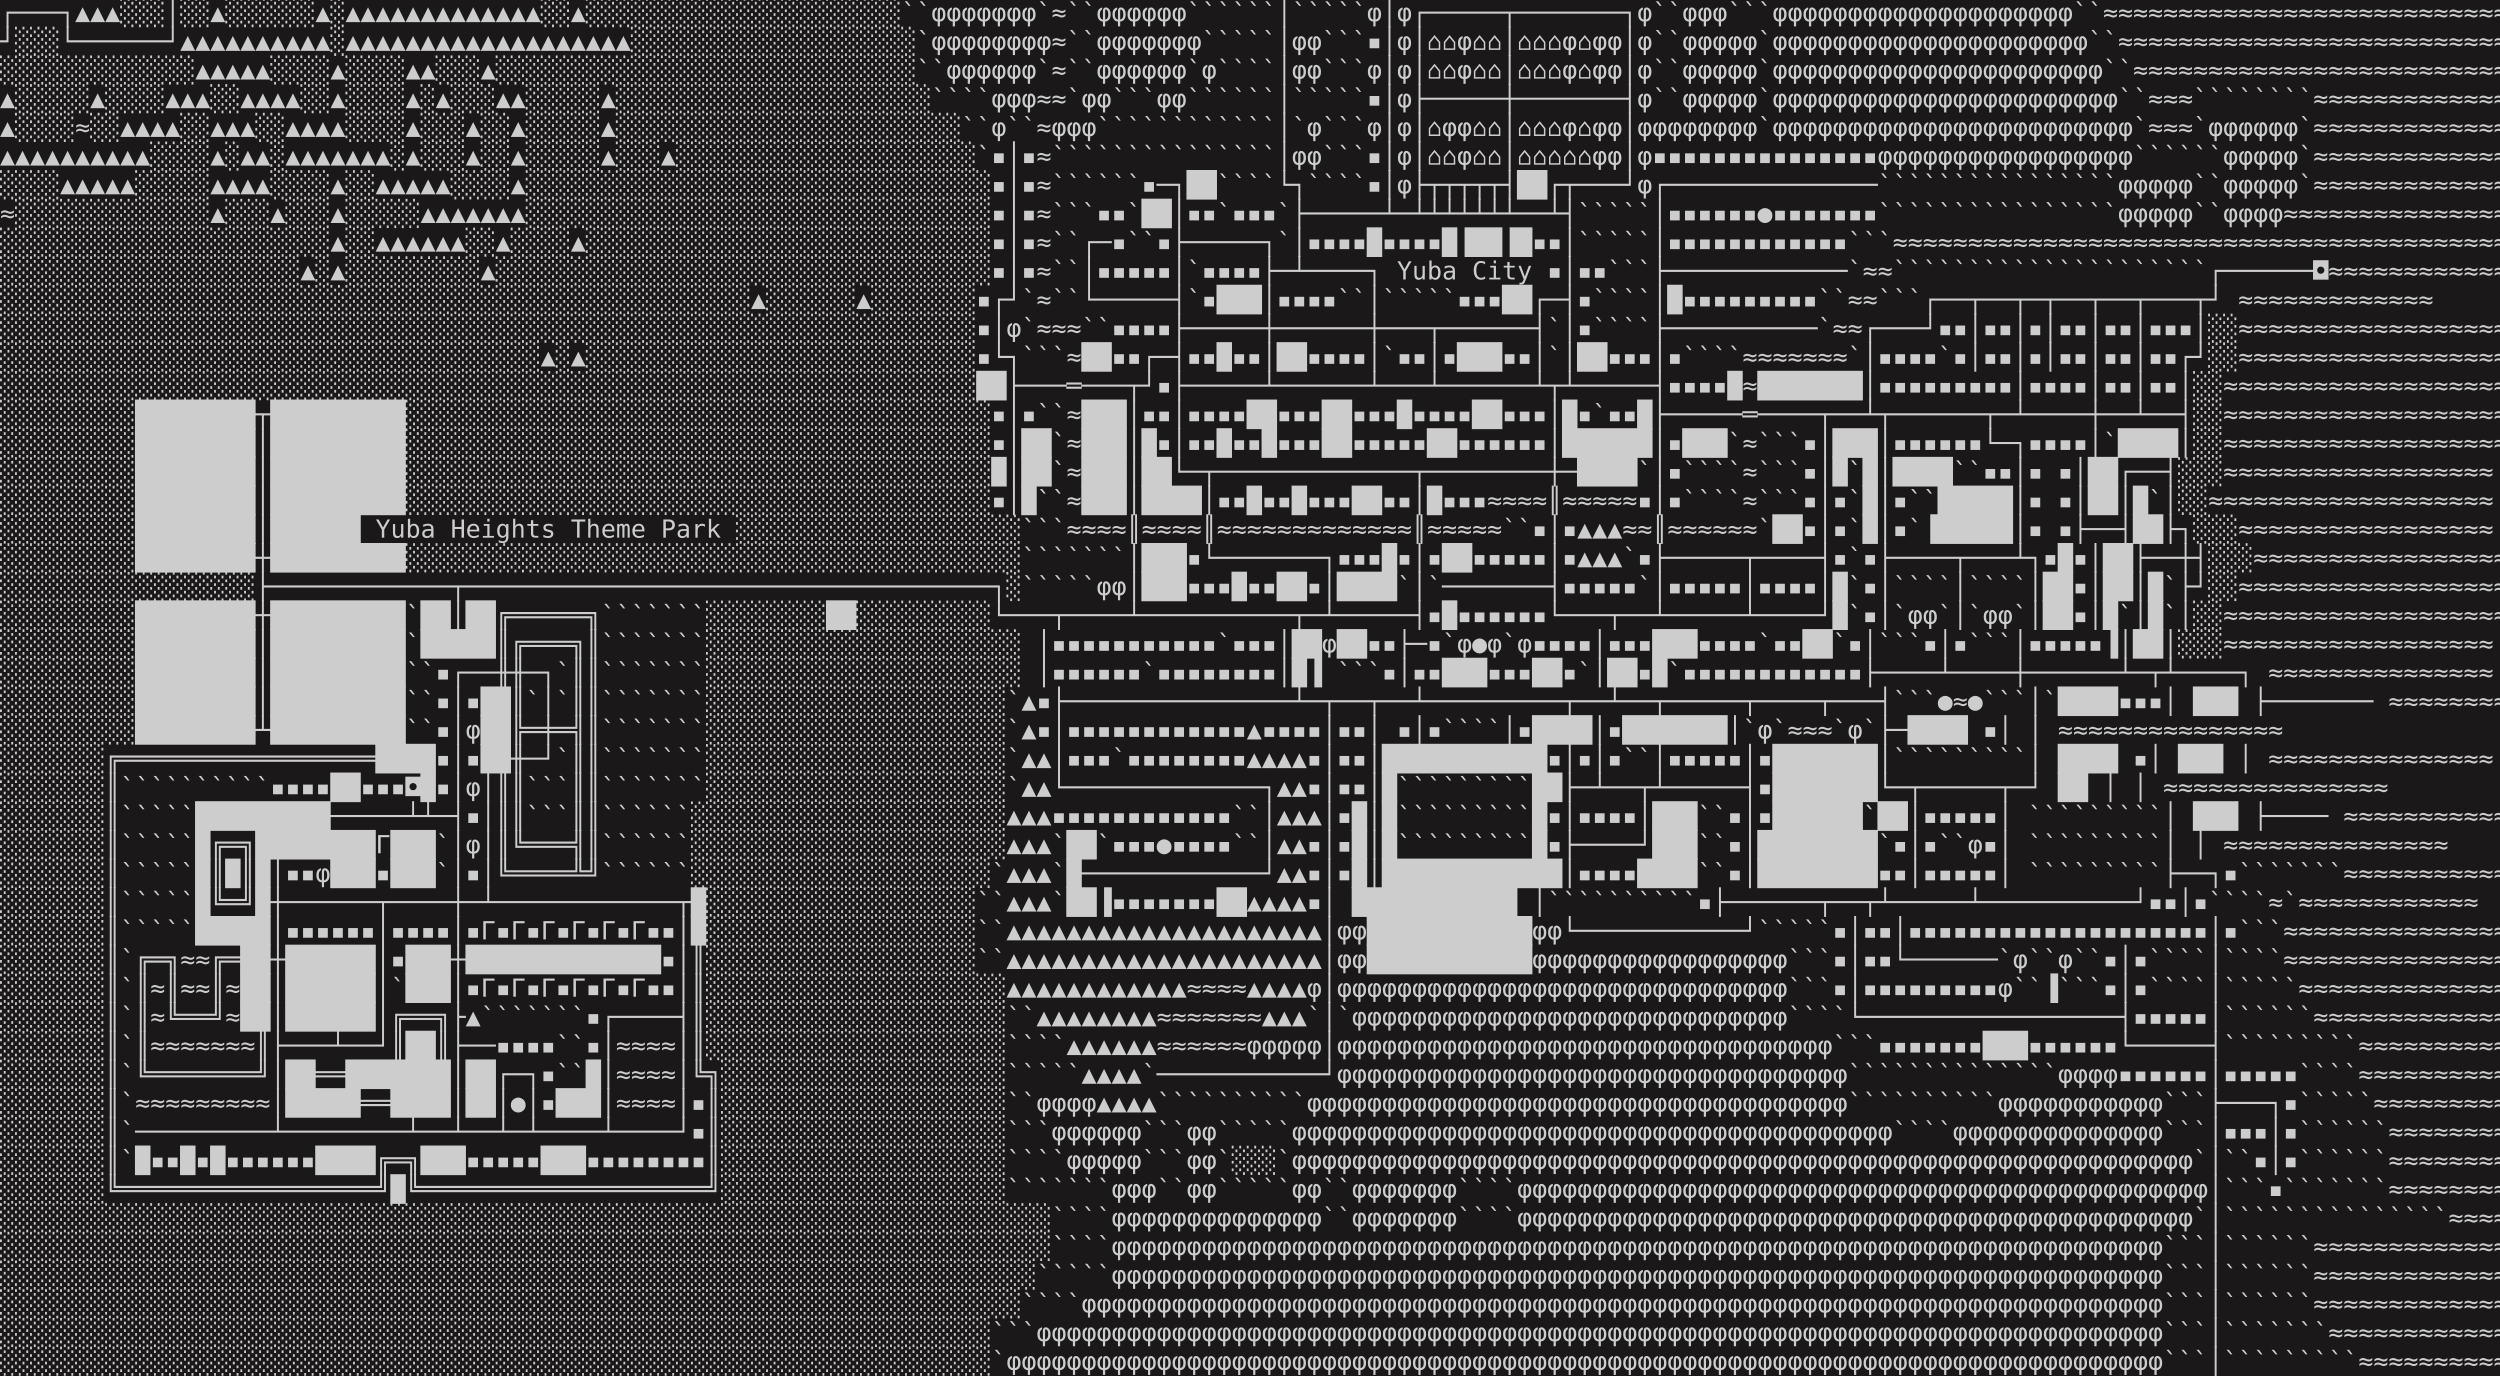
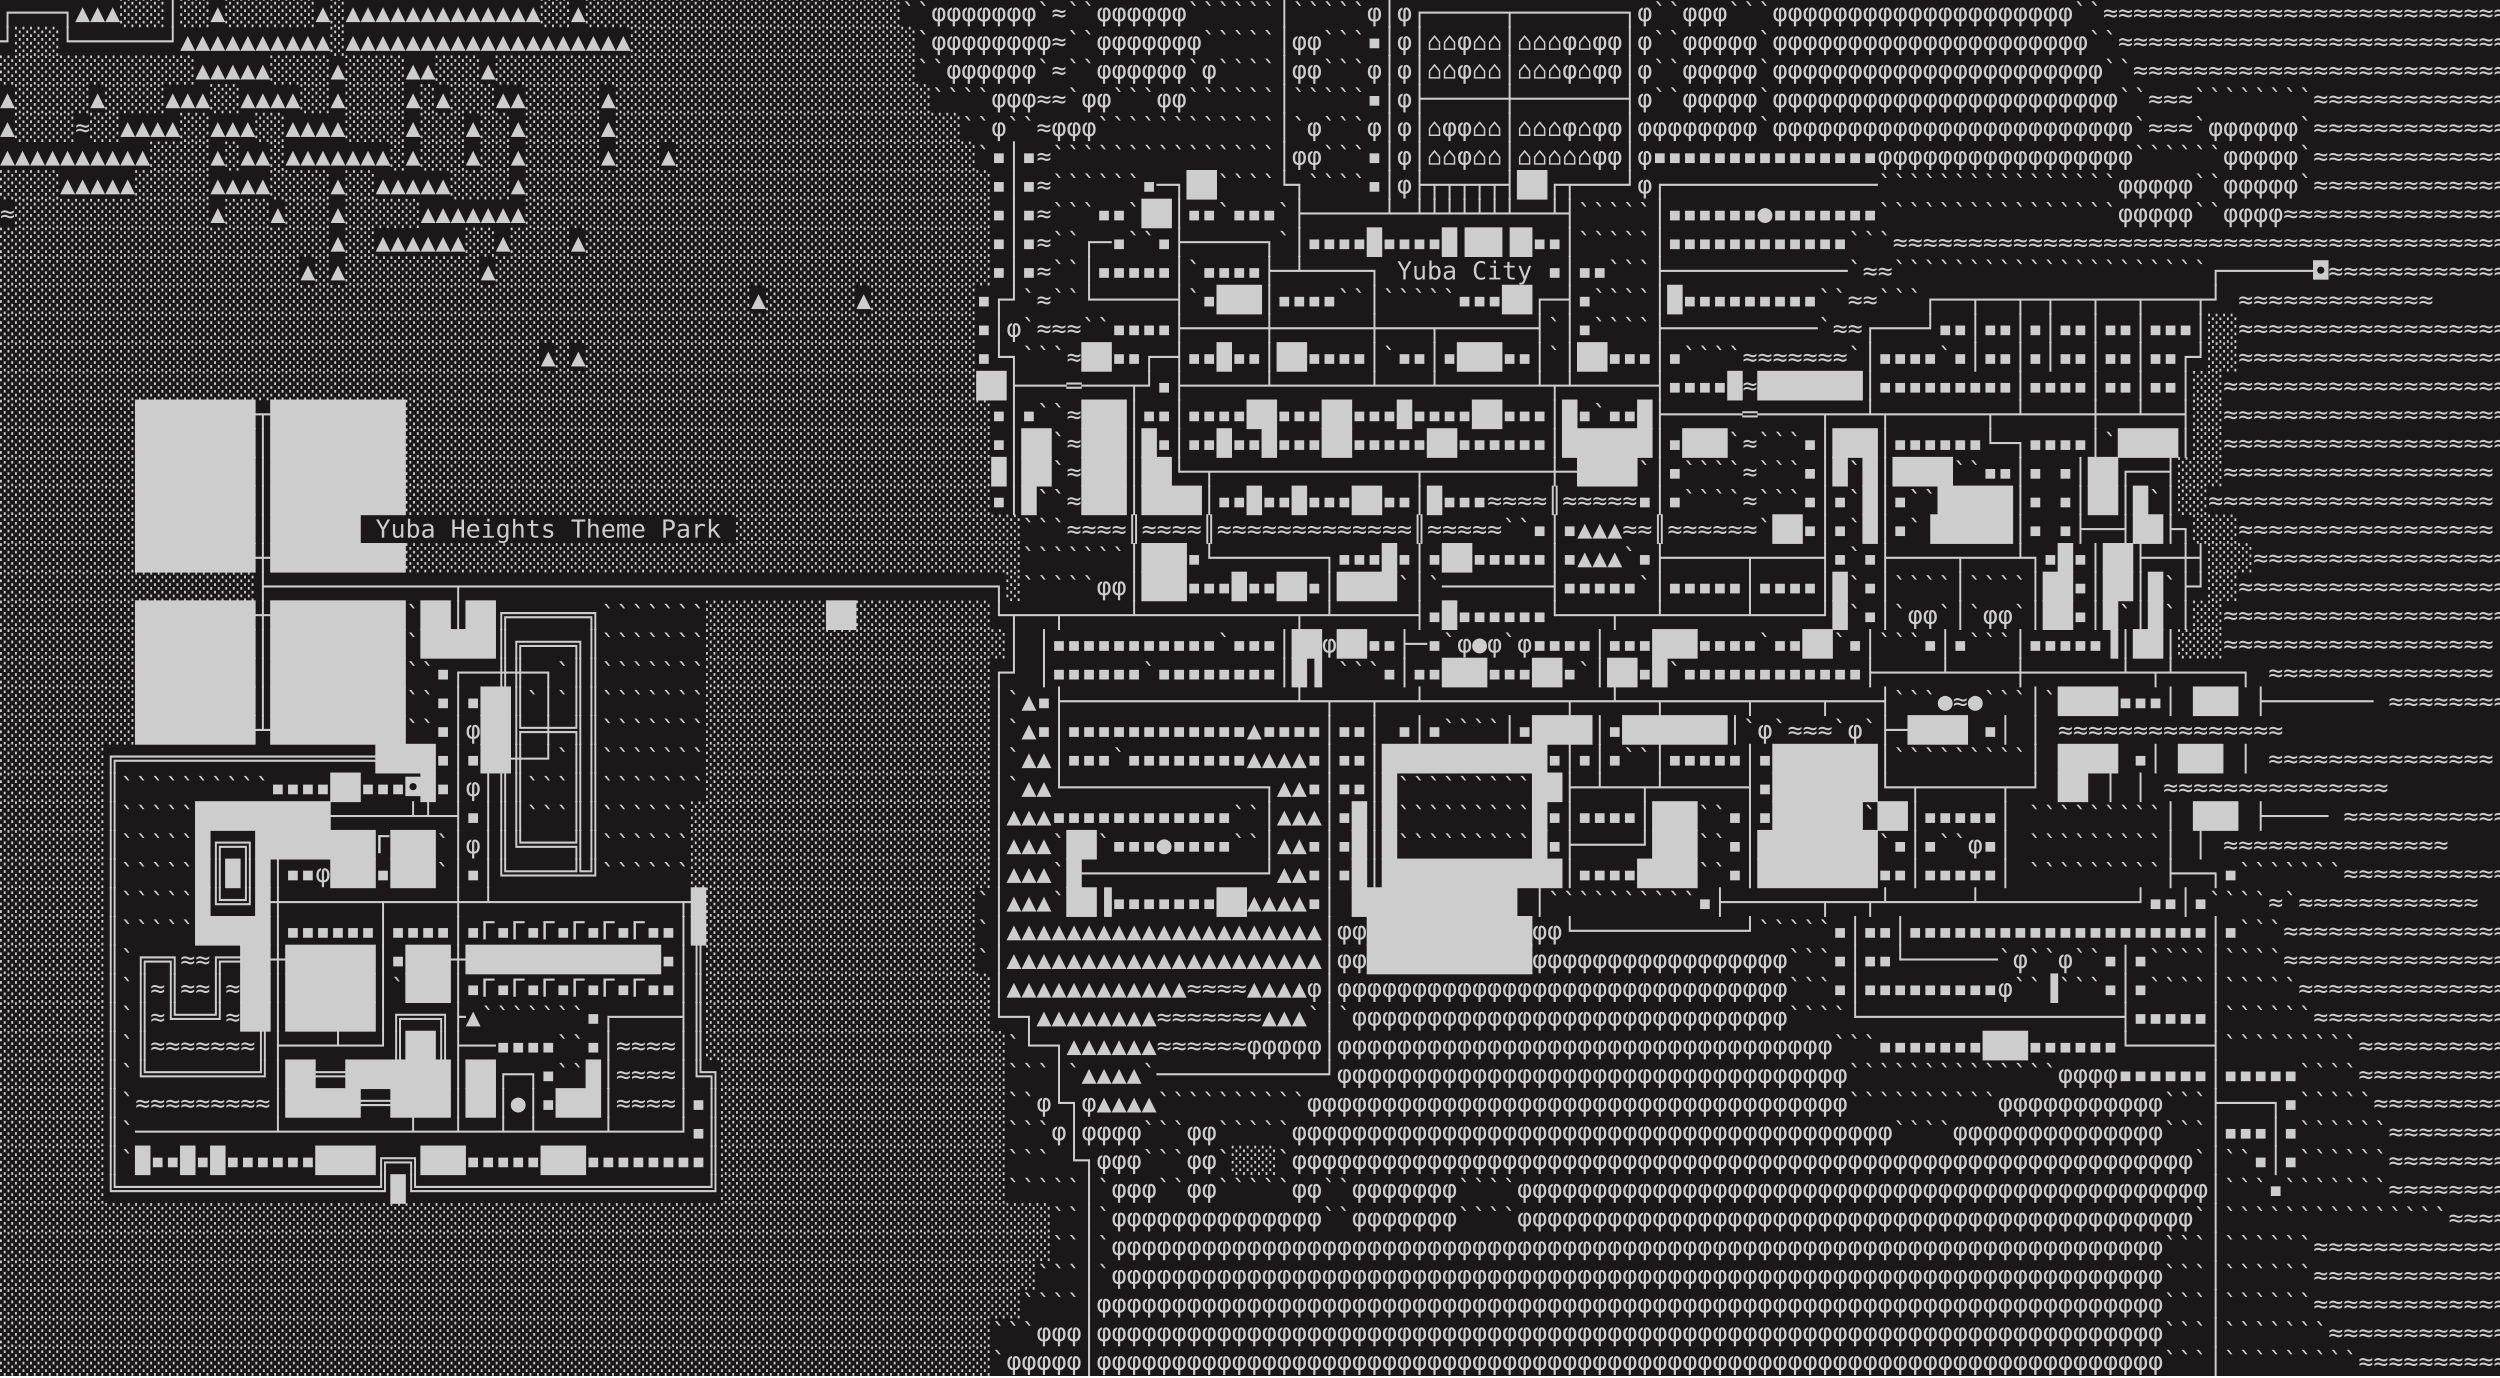
<svg xmlns="http://www.w3.org/2000/svg" version="1.1" width="1002.0px" height="552.0px" viewBox="0 0 1002.0 552.0" style="letter-spacing:0em;font-size:10px;font-family:'DejaVu Sans Mono';stroke:none">
  <text y="8.5" x="0.0" style="fill:#1a1818">███████████████████████████████████████████████████████████████████████████████████████████████████████████████████████████████████████████████████████████████████████</text>
  <text y="20.0" x="0.0" style="fill:#1a1818">███████████████████████████████████████████████████████████████████████████████████████████████████████████████████████████████████████████████████████████████████████</text>
  <text y="31.5" x="0.0" style="fill:#1a1818">███████████████████████████████████████████████████████████████████████████████████████████████████████████████████████████████████████████████████████████████████████</text>
  <text y="43.0" x="0.0" style="fill:#1a1818">███████████████████████████████████████████████████████████████████████████████████████████████████████████████████████████████████████████████████████████████████████</text>
  <text y="54.5" x="0.0" style="fill:#1a1818">███████████████████████████████████████████████████████████████████████████████████████████████████████████████████████████████████████████████████████████████████████</text>
  <text y="66.0" x="0.0" style="fill:#1a1818">███████████████████████████████████████████████████████████████████████████████████████████████████████████████████████████████████████████████████████████████████████</text>
  <text y="77.5" x="0.0" style="fill:#1a1818">███████████████████████████████████████████████████████████████████████████████████████████████████████████████████████████████████████████████████████████████████████</text>
  <text y="89.0" x="0.0" style="fill:#1a1818">███████████████████████████████████████████████████████████████████████████████████████████████████████████████████████████████████████████████████████████████████████</text>
  <text y="100.5" x="0.0" style="fill:#1a1818">███████████████████████████████████████████████████████████████████████████████████████████████████████████████████████████████████████████████████████████████████████</text>
  <text y="112.0" x="0.0" style="fill:#1a1818">███████████████████████████████████████████████████████████████████████████████████████████████████████████████████████████████████████████████████████████████████████</text>
  <text y="123.5" x="0.0" style="fill:#1a1818">███████████████████████████████████████████████████████████████████████████████████████████████████████████████████████████████████████████████████████████████████████</text>
  <text y="135.0" x="0.0" style="fill:#1a1818">███████████████████████████████████████████████████████████████████████████████████████████████████████████████████████████████████████████████████████████████████████</text>
  <text y="146.5" x="0.0" style="fill:#1a1818">███████████████████████████████████████████████████████████████████████████████████████████████████████████████████████████████████████████████████████████████████████</text>
  <text y="158.0" x="0.0" style="fill:#1a1818">███████████████████████████████████████████████████████████████████████████████████████████████████████████████████████████████████████████████████████████████████████</text>
  <text y="169.5" x="0.0" style="fill:#1a1818">███████████████████████████████████████████████████████████████████████████████████████████████████████████████████████████████████████████████████████████████████████</text>
  <text y="181.0" x="0.0" style="fill:#1a1818">███████████████████████████████████████████████████████████████████████████████████████████████████████████████████████████████████████████████████████████████████████</text>
  <text y="192.5" x="0.0" style="fill:#1a1818">███████████████████████████████████████████████████████████████████████████████████████████████████████████████████████████████████████████████████████████████████████</text>
  <text y="204.0" x="0.0" style="fill:#1a1818">███████████████████████████████████████████████████████████████████████████████████████████████████████████████████████████████████████████████████████████████████████</text>
  <text y="215.5" x="0.0" style="fill:#1a1818">███████████████████████████████████████████████████████████████████████████████████████████████████████████████████████████████████████████████████████████████████████</text>
  <text y="227.0" x="0.0" style="fill:#1a1818">███████████████████████████████████████████████████████████████████████████████████████████████████████████████████████████████████████████████████████████████████████</text>
  <text y="238.5" x="0.0" style="fill:#1a1818">███████████████████████████████████████████████████████████████████████████████████████████████████████████████████████████████████████████████████████████████████████</text>
  <text y="250.0" x="0.0" style="fill:#1a1818">███████████████████████████████████████████████████████████████████████████████████████████████████████████████████████████████████████████████████████████████████████</text>
  <text y="261.5" x="0.0" style="fill:#1a1818">███████████████████████████████████████████████████████████████████████████████████████████████████████████████████████████████████████████████████████████████████████</text>
  <text y="273.0" x="0.0" style="fill:#1a1818">███████████████████████████████████████████████████████████████████████████████████████████████████████████████████████████████████████████████████████████████████████</text>
  <text y="284.5" x="0.0" style="fill:#1a1818">███████████████████████████████████████████████████████████████████████████████████████████████████████████████████████████████████████████████████████████████████████</text>
  <text y="296.0" x="0.0" style="fill:#1a1818">███████████████████████████████████████████████████████████████████████████████████████████████████████████████████████████████████████████████████████████████████████</text>
  <text y="307.5" x="0.0" style="fill:#1a1818">███████████████████████████████████████████████████████████████████████████████████████████████████████████████████████████████████████████████████████████████████████</text>
  <text y="319.0" x="0.0" style="fill:#1a1818">███████████████████████████████████████████████████████████████████████████████████████████████████████████████████████████████████████████████████████████████████████</text>
  <text y="330.5" x="0.0" style="fill:#1a1818">███████████████████████████████████████████████████████████████████████████████████████████████████████████████████████████████████████████████████████████████████████</text>
  <text y="342.0" x="0.0" style="fill:#1a1818">███████████████████████████████████████████████████████████████████████████████████████████████████████████████████████████████████████████████████████████████████████</text>
  <text y="353.5" x="0.0" style="fill:#1a1818">███████████████████████████████████████████████████████████████████████████████████████████████████████████████████████████████████████████████████████████████████████</text>
  <text y="365.0" x="0.0" style="fill:#1a1818">███████████████████████████████████████████████████████████████████████████████████████████████████████████████████████████████████████████████████████████████████████</text>
  <text y="376.5" x="0.0" style="fill:#1a1818">███████████████████████████████████████████████████████████████████████████████████████████████████████████████████████████████████████████████████████████████████████</text>
  <text y="388.0" x="0.0" style="fill:#1a1818">███████████████████████████████████████████████████████████████████████████████████████████████████████████████████████████████████████████████████████████████████████</text>
  <text y="399.5" x="0.0" style="fill:#1a1818">███████████████████████████████████████████████████████████████████████████████████████████████████████████████████████████████████████████████████████████████████████</text>
  <text y="411.0" x="0.0" style="fill:#1a1818">███████████████████████████████████████████████████████████████████████████████████████████████████████████████████████████████████████████████████████████████████████</text>
  <text y="422.5" x="0.0" style="fill:#1a1818">███████████████████████████████████████████████████████████████████████████████████████████████████████████████████████████████████████████████████████████████████████</text>
  <text y="434.0" x="0.0" style="fill:#1a1818">███████████████████████████████████████████████████████████████████████████████████████████████████████████████████████████████████████████████████████████████████████</text>
  <text y="445.5" x="0.0" style="fill:#1a1818">███████████████████████████████████████████████████████████████████████████████████████████████████████████████████████████████████████████████████████████████████████</text>
  <text y="457.0" x="0.0" style="fill:#1a1818">███████████████████████████████████████████████████████████████████████████████████████████████████████████████████████████████████████████████████████████████████████</text>
  <text y="468.5" x="0.0" style="fill:#1a1818">███████████████████████████████████████████████████████████████████████████████████████████████████████████████████████████████████████████████████████████████████████</text>
  <text y="480.0" x="0.0" style="fill:#1a1818">███████████████████████████████████████████████████████████████████████████████████████████████████████████████████████████████████████████████████████████████████████</text>
  <text y="491.5" x="0.0" style="fill:#1a1818">███████████████████████████████████████████████████████████████████████████████████████████████████████████████████████████████████████████████████████████████████████</text>
  <text y="503.0" x="0.0" style="fill:#1a1818">███████████████████████████████████████████████████████████████████████████████████████████████████████████████████████████████████████████████████████████████████████</text>
  <text y="514.5" x="0.0" style="fill:#1a1818">███████████████████████████████████████████████████████████████████████████████████████████████████████████████████████████████████████████████████████████████████████</text>
  <text y="526.0" x="0.0" style="fill:#1a1818">███████████████████████████████████████████████████████████████████████████████████████████████████████████████████████████████████████████████████████████████████████</text>
  <text y="537.5" x="0.0" style="fill:#1a1818">███████████████████████████████████████████████████████████████████████████████████████████████████████████████████████████████████████████████████████████████████████</text>
  <text y="549.0" x="0.0" style="fill:#1a1818">███████████████████████████████████████████████████████████████████████████████████████████████████████████████████████████████████████████████████████████████████████</text>
  <text y="8.5" x="0.0" style="fill:#cdcdcd">┌───┐▲▲▲░░░│░░▲░░░░░░▲░▲▲▲▲▲▲▲▲▲▲▲▲▲░░▲░░░░░░░░░░░░░░░░░░░░░``φφφφφφφ`≈``φφφφφφ``````│`````φ│φ┌─────┬───────┐φ``φφφ```φφφφφφφφφφφφφφφφφφφφ``≈≈≈≈≈≈≈≈≈≈≈≈≈≈≈≈≈≈≈≈≈≈≈≈≈≈≈</text>
  <text y="20.0" x="0.0" style="fill:#cdcdcd">┘░░░└──────┘▲▲▲▲▲▲▲▲▲▲░▲▲▲▲▲▲▲▲▲▲▲▲▲▲▲▲▲▲▲░░░░░░░░░░░░░░░░░░░`φφφφφφφφ≈``φφφφφφφ`````│φφ```▪│φ│⌂⌂φ⌂⌂│⌂⌂⌂φ⌂φφ│φ``φφφφφ`φφφφφφφφφφφφφφφφφφφφφ``≈≈≈≈≈≈≈≈≈≈≈≈≈≈≈≈≈≈≈≈≈≈≈≈≈≈</text>
  <text y="31.5" x="0.0" style="fill:#cdcdcd">░░░░░░░░░░░░░▲▲▲▲▲░░░░▲░░░░▲▲░░░▲░░░░░░░░░░░░░░░░░░░░░░░░░░░░``φφφφφφ`≈``φφφφφφ`φ````│φφ```φ│φ│⌂⌂φ⌂⌂│⌂⌂⌂φ⌂φφ│φ``φφφφφ`φφφφφφφφφφφφφφφφφφφφφφ``≈≈≈≈≈≈≈≈≈≈≈≈≈≈≈≈≈≈≈≈≈≈≈≈≈</text>
  <text y="43.0" x="0.0" style="fill:#cdcdcd">▲░░░░░▲░░░░▲▲▲░░▲▲▲▲░░▲░░░░▲░▲░░░▲▲░░░░░▲░░░░░░░░░░░░░░░░░░░░░````φφφ≈≈`φφ```φφ``````│`````▪│φ├─────┼───────┤φ``φφφφφ`φφφφφφφφφφφφφφφφφφφφφφφ``≈≈≈````````≈≈≈≈≈≈≈≈≈≈≈≈≈</text>
  <text y="54.5" x="0.0" style="fill:#cdcdcd">▲░░░░≈░░▲▲▲▲░░▲▲▲░░▲▲▲▲░░░░▲░░░▲░░▲░░░░░▲░░░░░░░░░░░░░░░░░░░░░░░``φ``≈φφφ````````````│`φ```φ│φ│⌂φφ⌂⌂│⌂⌂⌂φ⌂φφ│φφφφφφφφ`φφφφφφφφφφφφφφφφφφφφφφφφ`≈≈≈`φφφφφφ`≈≈≈≈≈≈≈≈≈≈≈≈≈</text>
  <text y="66.0" x="0.0" style="fill:#cdcdcd">▲▲▲▲▲▲▲▲▲▲░░░░▲░▲▲░▲▲▲▲▲▲▲░▲░░░▲░░▲░░░░░▲░░░▲░░░░░░░░░░░░░░░░░░░░`▪│▪≈```````````````│φφ```▪│φ│⌂⌂φ⌂⌂│⌂⌂⌂⌂⌂φφ│φ▪▪▪▪▪▪▪▪▪▪▪▪▪▪▪φφφφφφφφφφφφφφφφφ``````φφφφφ`≈≈≈≈≈≈≈≈≈≈≈≈≈</text>
  <text y="77.5" x="0.0" style="fill:#cdcdcd">░░░░▲▲▲▲▲░░░░░▲▲▲▲░░░░▲░░▲▲▲▲▲░░░░▲░░░░░░░░░░░░░░░░░░░░░░░░░░░░░░░▪│▪≈``````▪─┐██````└┐````▪│φ├┬┬┬┬┬┤██┌┬───┘φ┌──────────────````````````````φφφφφ``φφφφφ`≈≈≈≈≈≈≈≈≈≈≈≈≈</text>
  <text y="89.0" x="0.0" style="fill:#cdcdcd">≈░░░░░░░░░░░░░▲░░░▲░░░▲░░░░░▲▲▲▲▲▲▲░░░░░░░░░░░░░░░░░░░░░░░░░░░░░░░▪│▪≈```▪▪`██│▪▪`▪▪▪`├─────┴─┴┴┴┴┴┴┴──┴┤`````│▪▪▪▪▪▪●▪▪▪▪▪▪▪````````````````φφφφφ``φφφφ≈≈≈≈≈≈≈≈≈≈≈≈≈≈≈</text>
  <text y="100.5" x="0.0" style="fill:#cdcdcd">░░░░░░░░░░░░░░░░░░░░░░▲░░▲▲▲▲▲▲░░▲░░░░▲░░░░░░░░░░░░░░░░░░░░░░░░░░░▪│▪≈``┌─▪``▪├─────┐`│▪▪▪▪█▪▪▪▪█▐██▐█▪▪│`````│▪▪▪▪▪▪▪▪▪▪▪▪```≈≈≈≈≈≈≈≈≈≈≈≈≈≈≈≈≈≈≈≈≈≈≈≈≈≈≈≈≈≈≈≈≈≈≈≈≈≈≈≈≈</text>
  <text y="112.0" x="0.0" style="fill:#cdcdcd">░░░░░░░░░░░░░░░░░░░░▲░▲░░░░░░░░░▲░░░░░░░░░░░░░░░░░░░░░░░░░░░░░░░░░▪│▪≈``│▪▪▪▪▪│`▪▪▪▪├─┴────┐ Yuba City ▪│▪▪```├────────────`≈≈`````````````````````┌──────◘≈≈≈≈≈≈≈≈≈≈≈≈</text>
  <text y="123.5" x="0.0" style="fill:#cdcdcd">░░░░░░░░░░░░░░░░░░░░░░░░░░░░░░░░░░░░░░░░░░░░░░░░░░▲░░░░░░▲░░░░░░░▪┌┘`≈``└─────┤`▪███│▪▪▪▪``│`````▪▪▪██┌─┤▪````│█▪▪▪▪▪▪▪▪▪``≈≈```┌──┬──┬─┬──┬──┬───┬┘      ≈≈≈≈≈≈≈≈≈≈≈≈≈</text>
  <text y="135.0" x="0.0" style="fill:#cdcdcd">░░░░░░░░░░░░░░░░░░░░░░░░░░░░░░░░░░░░░░░░░░░░░░░░░░░░░░░░░░░░░░░░░▪│φ`≈≈≈``▪▪▪▪├─────┼──────┼───┬──────┤`│▪````├──────────`≈≈┌───┘▪▪│▪▪│▪│▪▪│▪▪│▪▪▪│░░≈≈≈≈≈≈≈≈≈≈≈≈≈≈≈≈≈≈</text>
  <text y="146.5" x="0.0" style="fill:#cdcdcd">░░░░░░░░░░░░░░░░░░░░░░░░░░░░░░░░░░░░▲░▲░░░░░░░░░░░░░░░░░░░░░░░░░░▪└┐```≈██▪▪┌─┤▪▪█▪▪│██▪▪▪▪│`▪▪│▪███▪▪│`│██▪▪▪│▪````≈≈≈≈≈≈≈`│▪▪▪▪`▪│▪▪│▪│▪▪│▪▪│▪▪┌┘░░≈≈≈≈≈≈≈≈≈≈≈≈≈≈≈≈≈≈</text>
  <text y="158.0" x="0.0" style="fill:#cdcdcd">░░░░░░░░░░░░░░░░░░░░░░░░░░░░░░░░░░░░░░░░░░░░░░░░░░░░░░░░░░░░░░░░░██├───═───┬┘▪├─────┴──────┴───┴──────┴┬┴─────┤▪▪▪▪█≈███████│▪▪▪▪▪▪▪▪▪│▪▪▪▪│▪▪│▪▪│░░≈≈≈≈≈≈≈≈≈≈≈≈≈≈≈≈≈≈≈</text>
  <text y="169.5" x="0.0" style="fill:#cdcdcd">░░░░░░░░░████████┬█████████░░░░░░░░░░░░░░░░░░░░░░░░░░░░░░░░░░░░░░░▪│▪``≈███│▪▪│▪▪▪▪██▪▪▪██▪▪▪█▪▪▪▪██▪▪▪│█▪`▪▪█├─────═────┬──┴┬──────┬─┴────┼──┴──┤░░≈≈≈≈≈≈≈≈≈≈≈≈≈≈≈≈≈≈≈</text>
  <text y="181.0" x="0.0" style="fill:#cdcdcd">░░░░░░░░░████████│█████████░░░░░░░░░░░░░░░░░░░░░░░░░░░░░░░░░░░░░░░▪│██`≈███│█▪│▪▪█▪▪█▪▪▪██▪▪▪▪▪██▪▪▪▪▪▪│██████│▪███`≈```▪│███│▪▪▪▪▪▪└─┐▪▪▪▪│`████│░░≈≈≈≈≈≈≈≈≈≈≈≈≈≈≈≈≈≈≈</text>
  <text y="192.5" x="0.0" style="fill:#cdcdcd">░░░░░░░░░████████│█████████░░░░░░░░░░░░░░░░░░░░░░░░░░░░░░░░░░░░░░░█│██`≈███│██└─┬─────────────┬────────┼─████`│▪````≈```▪│█`█│████``▪▪│▪  ▪│██┌──┤░░░≈≈≈≈≈≈≈≈≈≈≈≈≈≈≈≈≈≈</text>
  <text y="204.0" x="0.0" style="fill:#cdcdcd">░░░░░░░░░████████│█████████░░░░░░░░░░░░░░░░░░░░░░░░░░░░░░░░░░░░░░░▪│█``≈███│████│▪▪█▪▪█▪▪▪██▪▪│█▪▪▪≈≈≈≈║≈≈≈≈≈▪│▪````≈```▪│▪`█│▪``█████│▪  ▪│██│█`│░░≈≈≈≈≈≈≈≈≈≈≈≈≈≈≈≈≈≈≈</text>
  <text y="215.5" x="0.0" style="fill:#cdcdcd">░░░░░░░░░████████│██████ Yuba Heights Theme Park ░░░░░░░░░░░░░░░░░░░```≈≈≈≈║≈≈≈≈║≈≈≈≈≈≈≈≈≈≈≈≈≈║≈≈≈≈≈``▪│▪▲▲▲≈≈║≈≈≈≈≈≈`██▪│▪`█│▪`▐█████│▪  ▪├──┤██├┐░░░≈≈≈≈≈≈≈≈≈≈≈≈≈≈≈≈≈</text>
  <text y="227.0" x="0.0" style="fill:#cdcdcd">░░░░░░░░░████████┼█████████░░░░░░░░░░░░░░░░░░░░░░░░░░░░░░░░░░░░░░░░░```````│███▪└───────┐▪▪▪█▪│▪██▪▪▪▪▪│▪▲▲▲`▪├─────┬────┤▪`▪├────┬───┴┐▪█▪│██├──┼┤░░░≈≈≈≈≈≈≈≈≈≈≈≈≈≈≈≈≈</text>
  <text y="238.5" x="0.0" style="fill:#cdcdcd">░░░░░░░░░░░░░░░░░├────────────┬───────────────────────────────────┐░`````φφ│███▪▪▪█▪▪██▪│████`│`───────┤▪▪▪▪▪`│▪▪▪▪▪│▪▪▪▪│█`▪│````│````│██▪│██│█`├┘░░≈≈≈≈≈≈≈≈≈≈≈≈≈≈≈≈≈≈</text>
-   <text y="250.0" x="0.0" style="fill:#cdcdcd">░░░░░░░░░████████┼█████████`██│██╔═════╗```````░░░░░░░░██░░░░░░░░░└───┬────┴──────────┬─┴─────┤▪█▪▪▪▪▪▪└───┬──┴─────┴────┘█`▪│`φφ`│`φφ`│██▪│█`│█`│░░≈≈≈≈≈≈≈≈≈≈≈≈≈≈≈≈≈≈≈</text>
-   <text y="261.5" x="0.0" style="fill:#cdcdcd">░░░░░░░░░████████│█████████`█████║╔═══╗║```````░░░░░░░░░░░░░░░░░░░░░  │▪▪▪▪▪▪▪▪▪▪▪`▪▪▪│██φ██▪▪├─▪`φ●φ`φ▪▪▪▪│▪▪▪███▪▪▪▪`▪▪██`▪│```▪│▪```│▪▪▪▪▪▐│██│░░░≈≈≈≈≈≈≈≈≈≈≈≈≈≈≈≈≈≈</text>
-   <text y="273.0" x="0.0" style="fill:#cdcdcd">░░░░░░░░░████████│█████████``▪┌──╫╫─┐`║║```````░░░░░░░░░░░░░░░░░░░░░  │▪▪▪▪▪▪`▪▪▪▪▪▪▪▪│█▐ ```▪│▪▪███▪▪▪██▪`│██▪█`▪▪▪▪▪▪▪▪▪▪▪▪├────┴────┼──────┴─┬┴────┐ ≈≈≈≈≈≈≈≈≈≈≈≈≈≈≈</text>
-   <text y="284.5" x="0.0" style="fill:#cdcdcd">░░░░░░░░░████████│█████████``▪│▪██║`│`║║```````░░░░░░░░░░░░░░░░░░░░`▲▪├───────────────┴─┬──┬──┴─────────┬──┴──┬─────┬────┬───┤```●≈●```│`████▪▪▪│ ███ ├─────── ≈≈≈≈≈≈≈≈</text>
-   <text y="296.0" x="0.0" style="fill:#cdcdcd">░░░░░░░░░████████┴█████████``▪│φ██╠═╪═╣║```````░░░░░░░░░░░░░░░░░░░░`▲▪│▪▪▪▪▪▪▪▪▪▪▪▪▲▪▪▪▪│▪▪│           ▪│▪````│▪████│▪███████│`φ`≈≈≈`φ`├─████  ▪│     │ ≈≈≈≈≈≈≈≈≈≈≈≈≈≈≈</text>
-   <text y="307.5" x="0.0" style="fill:#cdcdcd">░░░░░░░╔═════════════════████▪│▪██╫─┘`║║```````░░░░░░░░░░░░░░░░░░░░`▲▲│▪▪▪`▪▪▪▪▪▪▪▪▲▲▲▲▪│▪▪│███████████▪│▪│▪``│▪▪▪▪▪│▪███████│`````````│ ████  ▪│ ███ │ ≈≈≈≈≈≈≈≈≈≈≈≈≈≈≈</text>
-   <text y="319.0" x="0.0" style="fill:#cdcdcd">░░░░░░░║``````````▪▪▪▪██▪▪▪◘█▪│φ│║║```║║```````░░░░░░░░░░░░░░░░░░░░`▲▲└─────────────┐▲▲▪│▪▪│█`````````██├─┴──┬┴─────┤▪███████└─┬─────┬─┘   ██   │     │ ≈≈≈≈≈≈≈≈≈≈≈≈≈≈≈</text>
-   <text y="330.5" x="0.0" style="fill:#cdcdcd">░░░░░░░║`````█████████─────┴┴─┤▪│║║```║║``````░░░░░░░░░░░░░░░░░░░░░▲▲▲▪▪▪▪▪▪▪▪▪▪▪▪``│▲▲▲│▪█│█`````````█▪│▪▪▪▪│███``▪│▪██████`██│▪▪▪▪▪│ `````````│ ███ ├──── ≈≈≈≈≈≈≈≈≈≈≈</text>
-   <text y="342.0" x="0.0" style="fill:#cdcdcd">░░░░░░░║`````█╔═╗████████Γ███`│φ│║╚═══╣║``````░░░░░░░░░░░░░░░░░░░░░▲▲▲`██`▪▪▪●▪▪▪▪``│▲▲▪│▪█│█`````````█▪├────┘███``▪│████████`▪│▪``φ▪│ `````````│     │ ≈≈≈≈≈≈≈≈≈≈≈≈≈≈≈</text>
-   <text y="353.5" x="0.0" style="fill:#cdcdcd">░░░░░░░║`````█║█║█│▪▪φ███▪███`│▪│╚════╩╝``````░░░░░░░░░░░░░░░░░░░░`▲▲▲`█────────────┘▲▲▪│▪█│████████████│▪▪▪▪████``▪│████████▪▪│▪▪▪▪▪│ `````````├──┐▪```````≈≈≈≈≈≈≈≈≈≈≈</text>
-   <text y="365.0" x="0.0" style="fill:#cdcdcd">░░░░░░░║`````█╚═╝█┼──────┬────┼─┴────────────┬█░░░░░░░░░░░░░░░░░░``▲▲▲`██▐▪▪▪▪▪▪▪██▲▲▲▲▪│  ███████████  │``````````▪├──────┬──┬┴─────┴──────────┘▪▪│▪````≈`≈≈≈≈≈≈≈≈≈≈≈≈</text>
-   <text y="376.5" x="0.0" style="fill:#cdcdcd">░░░░░░░║`````█████│▪▪▪▪▪▪│▪▪▪▪│▪Γ▪Γ▪Γ▪Γ▪Γ▪Γ▪▪│█░░░░░░░░░░░░░░░░░░``▲▲▲▲▲▲▲▲▲▲▲▲▲▲▲▲▲▲▲▲▲│φφ███████████φφ└───────────┘`````▪│▪▪│▪▪▪▪▪▪▪▪▪▪▪▪▪▪▪▪▪▪▪▪│▪```≈≈≈≈≈≈≈≈≈≈≈≈≈≈≈</text>
-   <text y="388.0" x="0.0" style="fill:#cdcdcd">░░░░░░░║`╔═╗≈≈╔═██┼██████│▪███┼█████████████▪│║░░░░░░░░░░░░░░░░░░``▲▲▲▲▲▲▲▲▲▲▲▲▲▲▲▲▲▲▲▲▲│φφ███████████φφφφφφφφφφφφφφφφφ```▪│▪▪└──────`φ``φ``▪│▪````│````≈≈≈≈≈≈≈≈≈≈≈≈≈≈≈</text>
-   <text y="399.5" x="0.0" style="fill:#cdcdcd">░░░░░░░║`║≈║≈≈║≈██│██████│`███│▪Γ▪Γ▪Γ▪Γ▪Γ▪Γ▪▪│║░░░░░░░░░░░░░░░░░░░░▲▲▲▲▲▲▲▲▲▲▲▲≈≈≈≈▲▲▲▲φ│φφφφφφφφφφφφφφφφφφφφφφφφφφφφφφ```▪│▪▪▪▪▪▪▪▪▪φ``▐```▪│▪````│`````≈≈≈≈≈≈≈≈≈≈≈≈≈≈</text>
-   <text y="411.0" x="0.0" style="fill:#cdcdcd">░░░░░░░║`║≈╚══╝≈██│██████│╔══╗├▲```````▪┌────┤║░░░░░░░░░░░░░░░░░░░░``▲▲▲▲▲▲▲▲≈≈≈≈≈≈≈▲▲▲`│`φφφφφφφφφφφφφφφφφφφφφφφφφφφφφ````└─────────────────┤▪▪▪▪▪│``````≈≈≈≈≈≈≈≈≈≈≈≈≈</text>
-   <text y="422.5" x="0.0" style="fill:#cdcdcd">░░░░░░░║`║≈≈≈≈≈≈≈║├───┴──┘║██║├──▪▪▪▪``▪│≈≈≈≈│║░░░░░░░░░░░░░░░░░░░░````▲▲▲▲▲▲≈≈≈≈≈≈φφφφφ│φφφφφφφφφφφφφφφφφφφφφφφφφφφφφφφφφ```▪▪▪▪▪▪▪███▪▪▪▪▪▪└─────┤`````````≈≈≈≈≈≈≈≈≈≈</text>
-   <text y="434.0" x="0.0" style="fill:#cdcdcd">░░░░░░░║`╚═══════╝│██══███████│██┌─┐▪``█│≈≈≈≈│╚╗░░░░░░░░░░░░░░░░░░░`````▲▲▲▲`───────────┘φφφφφφφφφφφφφφφφφφφφφφφφφφφφφφφφφφ``````````````φφφφ▪▪▪▪▪▪│▪▪▪▪▪````≈≈≈≈≈≈≈≈≈≈</text>
-   <text y="445.5" x="0.0" style="fill:#cdcdcd">░░░░░░░║`≈≈≈≈≈≈≈≈≈│█████══████│██│●│▪███│≈≈≈≈│▪║░░░░░░░░░░░░░░░░░░░``φφφφ▲▲▲▲``````````φφφφφφφφφφφφφφφφφφφφφφφφφφφφφφφφφφφφ``````````φφφφφφφφφφφ```├───┐▪`````≈≈≈≈≈≈≈≈≈</text>
-   <text y="457.0" x="0.0" style="fill:#cdcdcd">░░░░░░░║`─────────┴────────┴──┴──┴─┴────┴────┘▪║░░░░░░░░░░░░░░░░░░░```φφφφφφ```φφ`````φφφφφφφφφφφφφφφφφφφφφφφφφφφφφφφφφφφφφφφφ````φφφφφφφφφφφφφφ```│▪▪▪│▪``````≈≈≈≈≈≈≈≈</text>
-   <text y="468.5" x="0.0" style="fill:#cdcdcd">░░░░░░░║`█▪▪█▪█▪▪▪▪▪▪████╔═╗███▪▪▪▪▪███▪▪▪▪▪▪▪▪║░░░░░░░░░░░░░░░░░░░````φφφφφ```φφ`░░░`φφφφφφφφφφφφφφφφφφφφφφφφφφφφφφφφφφφφφφφφφφφφφφφφφφφφφφφφφφφφ`│``▪│▪``````≈≈≈≈≈≈≈≈</text>
-   <text y="480.0" x="0.0" style="fill:#cdcdcd">░░░░░░░╚═════════════════╝█╚═══════════════════╝░░░░░░░░░░░░░░░░░░░```````φφφ``φφ`````φφ``φφφφφφφ````φφφφφφφφφφφφφφφφφφφφφφφφφφφφφφφφφφφφφφφφφφφφφφ│```▪```````≈≈≈≈≈≈≈≈</text>
-   <text y="491.5" x="0.0" style="fill:#cdcdcd">░░░░░░░░░░░░░░░░░░░░░░░░░░░░░░░░░░░░░░░░░░░░░░░░░░░░░░░░░░░░░░░░░░░░░░````φφφφφφφφφφφφφφ``φφφφφφφ````φφφφφφφφφφφφφφφφφφφφφφφφφφφφφφφφφφφφφφφφφφφφφ`│```````````````≈≈≈≈</text>
-   <text y="503.0" x="0.0" style="fill:#cdcdcd">░░░░░░░░░░░░░░░░░░░░░░░░░░░░░░░░░░░░░░░░░░░░░░░░░░░░░░░░░░░░░░░░░░░░░░````φφφφφφφφφφφφφφφφφφφφφφφφφφφφφφφφφφφφφφφφφφφφφφφφφφφφφφφφφφφφφφφφφφφφφφ```│``````≈≈≈≈≈≈≈≈≈≈≈≈≈</text>
-   <text y="514.5" x="0.0" style="fill:#cdcdcd">░░░░░░░░░░░░░░░░░░░░░░░░░░░░░░░░░░░░░░░░░░░░░░░░░░░░░░░░░░░░░░░░░░░░░`````φφφφφφφφφφφφφφφφφφφφφφφφφφφφφφφφφφφφφφφφφφφφφφφφφφφφφφφφφφφφφφφφφφφφφφ```│``````≈≈≈≈≈≈≈≈≈≈≈≈≈</text>
-   <text y="526.0" x="0.0" style="fill:#cdcdcd">░░░░░░░░░░░░░░░░░░░░░░░░░░░░░░░░░░░░░░░░░░░░░░░░░░░░░░░░░░░░░░░░░░░░````φφφφφφφφφφφφφφφφφφφφφφφφφφφφφφφφφφφφφφφφφφφφφφφφφφφφφφφφφφφφφφφφφφφφφφφφ```│``````≈≈≈≈≈≈≈≈≈≈≈≈≈</text>
-   <text y="537.5" x="0.0" style="fill:#cdcdcd">░░░░░░░░░░░░░░░░░░░░░░░░░░░░░░░░░░░░░░░░░░░░░░░░░░░░░░░░░░░░░░░░░░```φφφφφφφφφφφφφφφφφφφφφφφφφφφφφφφφφφφφφφφφφφφφφφφφφφφφφφφφφφφφφφφφφφφφφφφφφφφ```│```````≈≈≈≈≈≈≈≈≈≈≈≈</text>
-   <text y="549.0" x="0.0" style="fill:#cdcdcd">░░░░░░░░░░░░░░░░░░░░░░░░░░░░░░░░░░░░░░░░░░░░░░░░░░░░░░░░░░░░░░░░░░`φφφφφφφφφφφφφφφφφφφφφφφφφφφφφφφφφφφφφφφφφφφφφφφφφφφφφφφφφφφφφφφφφφφφφφφφφφφφφ```│`````````≈≈≈≈≈≈≈≈≈≈</text>
+   <text y="250.0" x="0.0" style="fill:#cdcdcd">░░░░░░░░░████████┼█████████`██│██╔═════╗```````░░░░░░░░██░░░░░░░░░└┬──┬────┴──────────┬─┴─────┤▪█▪▪▪▪▪▪└───┬──┴─────┴────┘█`▪│`φφ`│`φφ`│██▪│█`│█`│░░≈≈≈≈≈≈≈≈≈≈≈≈≈≈≈≈≈≈≈</text>
+   <text y="261.5" x="0.0" style="fill:#cdcdcd">░░░░░░░░░████████│█████████`█████║╔═══╗║```````░░░░░░░░░░░░░░░░░░░░│  │▪▪▪▪▪▪▪▪▪▪▪`▪▪▪│██φ██▪▪├─▪`φ●φ`φ▪▪▪▪│▪▪▪███▪▪▪▪`▪▪██`▪│```▪│▪```│▪▪▪▪▪▐│██│░░░≈≈≈≈≈≈≈≈≈≈≈≈≈≈≈≈≈≈</text>
+   <text y="273.0" x="0.0" style="fill:#cdcdcd">░░░░░░░░░████████│█████████``▪┌──╫╫─┐`║║```````░░░░░░░░░░░░░░░░░░░┌┘  │▪▪▪▪▪▪`▪▪▪▪▪▪▪▪│█▐ ```▪│▪▪███▪▪▪██▪`│██▪█`▪▪▪▪▪▪▪▪▪▪▪▪├────┴────┼──────┴─┬┴────┐ ≈≈≈≈≈≈≈≈≈≈≈≈≈≈≈</text>
+   <text y="284.5" x="0.0" style="fill:#cdcdcd">░░░░░░░░░████████│█████████``▪│▪██║`│`║║```````░░░░░░░░░░░░░░░░░░░│`▲▪├───────────────┴─┬──┬──┴─────────┬──┴──┬─────┬────┬───┤```●≈●```│`████▪▪▪│ ███ ├─────── ≈≈≈≈≈≈≈≈</text>
+   <text y="296.0" x="0.0" style="fill:#cdcdcd">░░░░░░░░░████████┴█████████``▪│φ██╠═╪═╣║```````░░░░░░░░░░░░░░░░░░░│`▲▪│▪▪▪▪▪▪▪▪▪▪▪▪▲▪▪▪▪│▪▪│           ▪│▪````│▪████│▪███████│`φ`≈≈≈`φ`├─████  ▪│     │ ≈≈≈≈≈≈≈≈≈≈≈≈≈≈≈</text>
+   <text y="307.5" x="0.0" style="fill:#cdcdcd">░░░░░░░╔═════════════════████▪│▪██╫─┘`║║```````░░░░░░░░░░░░░░░░░░░│`▲▲│▪▪▪`▪▪▪▪▪▪▪▪▲▲▲▲▪│▪▪│███████████▪│▪│▪``│▪▪▪▪▪│▪███████│`````````│ ████  ▪│ ███ │ ≈≈≈≈≈≈≈≈≈≈≈≈≈≈≈</text>
+   <text y="319.0" x="0.0" style="fill:#cdcdcd">░░░░░░░║``````````▪▪▪▪██▪▪▪◘█▪│φ│║║```║║```````░░░░░░░░░░░░░░░░░░░│`▲▲└─────────────┐▲▲▪│▪▪│█`````````██├─┴──┬┴─────┤▪███████└─┬─────┬─┘   ██   │     │ ≈≈≈≈≈≈≈≈≈≈≈≈≈≈≈</text>
+   <text y="330.5" x="0.0" style="fill:#cdcdcd">░░░░░░░║`````█████████─────┴┴─┤▪│║║```║║``````░░░░░░░░░░░░░░░░░░░░│▲▲▲▪▪▪▪▪▪▪▪▪▪▪▪``│▲▲▲│▪█│█`````````█▪│▪▪▪▪│███``▪│▪██████`██│▪▪▪▪▪│ `````````│ ███ ├──── ≈≈≈≈≈≈≈≈≈≈≈</text>
+   <text y="342.0" x="0.0" style="fill:#cdcdcd">░░░░░░░║`````█╔═╗████████Γ███`│φ│║╚═══╣║``````░░░░░░░░░░░░░░░░░░░░│▲▲▲`██`▪▪▪●▪▪▪▪``│▲▲▪│▪█│█`````````█▪├────┘███``▪│████████`▪│▪``φ▪│ `````````│     │ ≈≈≈≈≈≈≈≈≈≈≈≈≈≈≈</text>
+   <text y="353.5" x="0.0" style="fill:#cdcdcd">░░░░░░░║`````█║█║█│▪▪φ███▪███`│▪│╚════╩╝``````░░░░░░░░░░░░░░░░░░░░│▲▲▲`█────────────┘▲▲▪│▪█│████████████│▪▪▪▪████``▪│████████▪▪│▪▪▪▪▪│ `````````├──┐▪```````≈≈≈≈≈≈≈≈≈≈≈</text>
+   <text y="365.0" x="0.0" style="fill:#cdcdcd">░░░░░░░║`````█╚═╝█┼──────┬────┼─┴────────────┬█░░░░░░░░░░░░░░░░░░`│▲▲▲`██▐▪▪▪▪▪▪▪██▲▲▲▲▪│  ███████████  │``````````▪├──────┬──┬┴─────┴──────────┘▪▪│▪````≈`≈≈≈≈≈≈≈≈≈≈≈≈</text>
+   <text y="376.5" x="0.0" style="fill:#cdcdcd">░░░░░░░║`````█████│▪▪▪▪▪▪│▪▪▪▪│▪Γ▪Γ▪Γ▪Γ▪Γ▪Γ▪▪│█░░░░░░░░░░░░░░░░░░`│▲▲▲▲▲▲▲▲▲▲▲▲▲▲▲▲▲▲▲▲▲│φφ███████████φφ└───────────┘`````▪│▪▪│▪▪▪▪▪▪▪▪▪▪▪▪▪▪▪▪▪▪▪▪│▪```≈≈≈≈≈≈≈≈≈≈≈≈≈≈≈</text>
+   <text y="388.0" x="0.0" style="fill:#cdcdcd">░░░░░░░║`╔═╗≈≈╔═██┼██████│▪███┼█████████████▪│║░░░░░░░░░░░░░░░░░░`│▲▲▲▲▲▲▲▲▲▲▲▲▲▲▲▲▲▲▲▲▲│φφ███████████φφφφφφφφφφφφφφφφφ```▪│▪▪└──────`φ``φ``▪│▪````│````≈≈≈≈≈≈≈≈≈≈≈≈≈≈≈</text>
+   <text y="399.5" x="0.0" style="fill:#cdcdcd">░░░░░░░║`║≈║≈≈║≈██│██████│`███│▪Γ▪Γ▪Γ▪Γ▪Γ▪Γ▪▪│║░░░░░░░░░░░░░░░░░░░│▲▲▲▲▲▲▲▲▲▲▲▲≈≈≈≈▲▲▲▲φ│φφφφφφφφφφφφφφφφφφφφφφφφφφφφφφ```▪│▪▪▪▪▪▪▪▪▪φ``▐```▪│▪````│`````≈≈≈≈≈≈≈≈≈≈≈≈≈≈</text>
+   <text y="411.0" x="0.0" style="fill:#cdcdcd">░░░░░░░║`║≈╚══╝≈██│██████│╔══╗├▲```````▪┌────┤║░░░░░░░░░░░░░░░░░░░└─┐▲▲▲▲▲▲▲▲≈≈≈≈≈≈≈▲▲▲`│`φφφφφφφφφφφφφφφφφφφφφφφφφφφφφ````└─────────────────┤▪▪▪▪▪│``````≈≈≈≈≈≈≈≈≈≈≈≈≈</text>
+   <text y="422.5" x="0.0" style="fill:#cdcdcd">░░░░░░░║`║≈≈≈≈≈≈≈║├───┴──┘║██║├──▪▪▪▪``▪│≈≈≈≈│║░░░░░░░░░░░░░░░░░░░░`└─┐▲▲▲▲▲▲≈≈≈≈≈≈φφφφφ│φφφφφφφφφφφφφφφφφφφφφφφφφφφφφφφφφ```▪▪▪▪▪▪▪███▪▪▪▪▪▪└─────┤`````````≈≈≈≈≈≈≈≈≈≈</text>
+   <text y="434.0" x="0.0" style="fill:#cdcdcd">░░░░░░░║`╚═══════╝│██══███████│██┌─┐▪``█│≈≈≈≈│╚╗░░░░░░░░░░░░░░░░░░░```│`▲▲▲▲`───────────┘φφφφφφφφφφφφφφφφφφφφφφφφφφφφφφφφφφ``````````````φφφφ▪▪▪▪▪▪│▪▪▪▪▪````≈≈≈≈≈≈≈≈≈≈</text>
+   <text y="445.5" x="0.0" style="fill:#cdcdcd">░░░░░░░║`≈≈≈≈≈≈≈≈≈│█████══████│██│●│▪███│≈≈≈≈│▪║░░░░░░░░░░░░░░░░░░░``φ└┐φ▲▲▲▲``````````φφφφφφφφφφφφφφφφφφφφφφφφφφφφφφφφφφφφ``````````φφφφφφφφφφφ```├───┐▪`````≈≈≈≈≈≈≈≈≈</text>
+   <text y="457.0" x="0.0" style="fill:#cdcdcd">░░░░░░░║`─────────┴────────┴──┴──┴─┴────┴────┘▪║░░░░░░░░░░░░░░░░░░░```φ│φφφφ```φφ`````φφφφφφφφφφφφφφφφφφφφφφφφφφφφφφφφφφφφφφφφ````φφφφφφφφφφφφφφ```│▪▪▪│▪``````≈≈≈≈≈≈≈≈</text>
+   <text y="468.5" x="0.0" style="fill:#cdcdcd">░░░░░░░║`█▪▪█▪█▪▪▪▪▪▪████╔═╗███▪▪▪▪▪███▪▪▪▪▪▪▪▪║░░░░░░░░░░░░░░░░░░░``` └┐φφφ```φφ`░░░`φφφφφφφφφφφφφφφφφφφφφφφφφφφφφφφφφφφφφφφφφφφφφφφφφφφφφφφφφφφφ`│``▪│▪``````≈≈≈≈≈≈≈≈</text>
+   <text y="480.0" x="0.0" style="fill:#cdcdcd">░░░░░░░╚═════════════════╝█╚═══════════════════╝░░░░░░░░░░░░░░░░░░░`````│`φφφ``φφ`````φφ``φφφφφφφ````φφφφφφφφφφφφφφφφφφφφφφφφφφφφφφφφφφφφφφφφφφφφφφ│```▪```````≈≈≈≈≈≈≈≈</text>
+   <text y="491.5" x="0.0" style="fill:#cdcdcd">░░░░░░░░░░░░░░░░░░░░░░░░░░░░░░░░░░░░░░░░░░░░░░░░░░░░░░░░░░░░░░░░░░░░░░``│`φφφφφφφφφφφφφφ``φφφφφφφ````φφφφφφφφφφφφφφφφφφφφφφφφφφφφφφφφφφφφφφφφφφφφφ`│```````````````≈≈≈≈</text>
+   <text y="503.0" x="0.0" style="fill:#cdcdcd">░░░░░░░░░░░░░░░░░░░░░░░░░░░░░░░░░░░░░░░░░░░░░░░░░░░░░░░░░░░░░░░░░░░░░░``│`φφφφφφφφφφφφφφφφφφφφφφφφφφφφφφφφφφφφφφφφφφφφφφφφφφφφφφφφφφφφφφφφφφφφφφ```│``````≈≈≈≈≈≈≈≈≈≈≈≈≈</text>
+   <text y="514.5" x="0.0" style="fill:#cdcdcd">░░░░░░░░░░░░░░░░░░░░░░░░░░░░░░░░░░░░░░░░░░░░░░░░░░░░░░░░░░░░░░░░░░░░░```│`φφφφφφφφφφφφφφφφφφφφφφφφφφφφφφφφφφφφφφφφφφφφφφφφφφφφφφφφφφφφφφφφφφφφφφ```│``````≈≈≈≈≈≈≈≈≈≈≈≈≈</text>
+   <text y="526.0" x="0.0" style="fill:#cdcdcd">░░░░░░░░░░░░░░░░░░░░░░░░░░░░░░░░░░░░░░░░░░░░░░░░░░░░░░░░░░░░░░░░░░░░````│φφφφφφφφφφφφφφφφφφφφφφφφφφφφφφφφφφφφφφφφφφφφφφφφφφφφφφφφφφφφφφφφφφφφφφφ```│``````≈≈≈≈≈≈≈≈≈≈≈≈≈</text>
+   <text y="537.5" x="0.0" style="fill:#cdcdcd">░░░░░░░░░░░░░░░░░░░░░░░░░░░░░░░░░░░░░░░░░░░░░░░░░░░░░░░░░░░░░░░░░░```φφφ│φφφφφφφφφφφφφφφφφφφφφφφφφφφφφφφφφφφφφφφφφφφφφφφφφφφφφφφφφφφφφφφφφφφφφφφ```│```````≈≈≈≈≈≈≈≈≈≈≈≈</text>
+   <text y="549.0" x="0.0" style="fill:#cdcdcd">░░░░░░░░░░░░░░░░░░░░░░░░░░░░░░░░░░░░░░░░░░░░░░░░░░░░░░░░░░░░░░░░░░`φφφφφ│φφφφφφφφφφφφφφφφφφφφφφφφφφφφφφφφφφφφφφφφφφφφφφφφφφφφφφφφφφφφφφφφφφφφφφφ```│`````````≈≈≈≈≈≈≈≈≈≈</text>
</svg>
